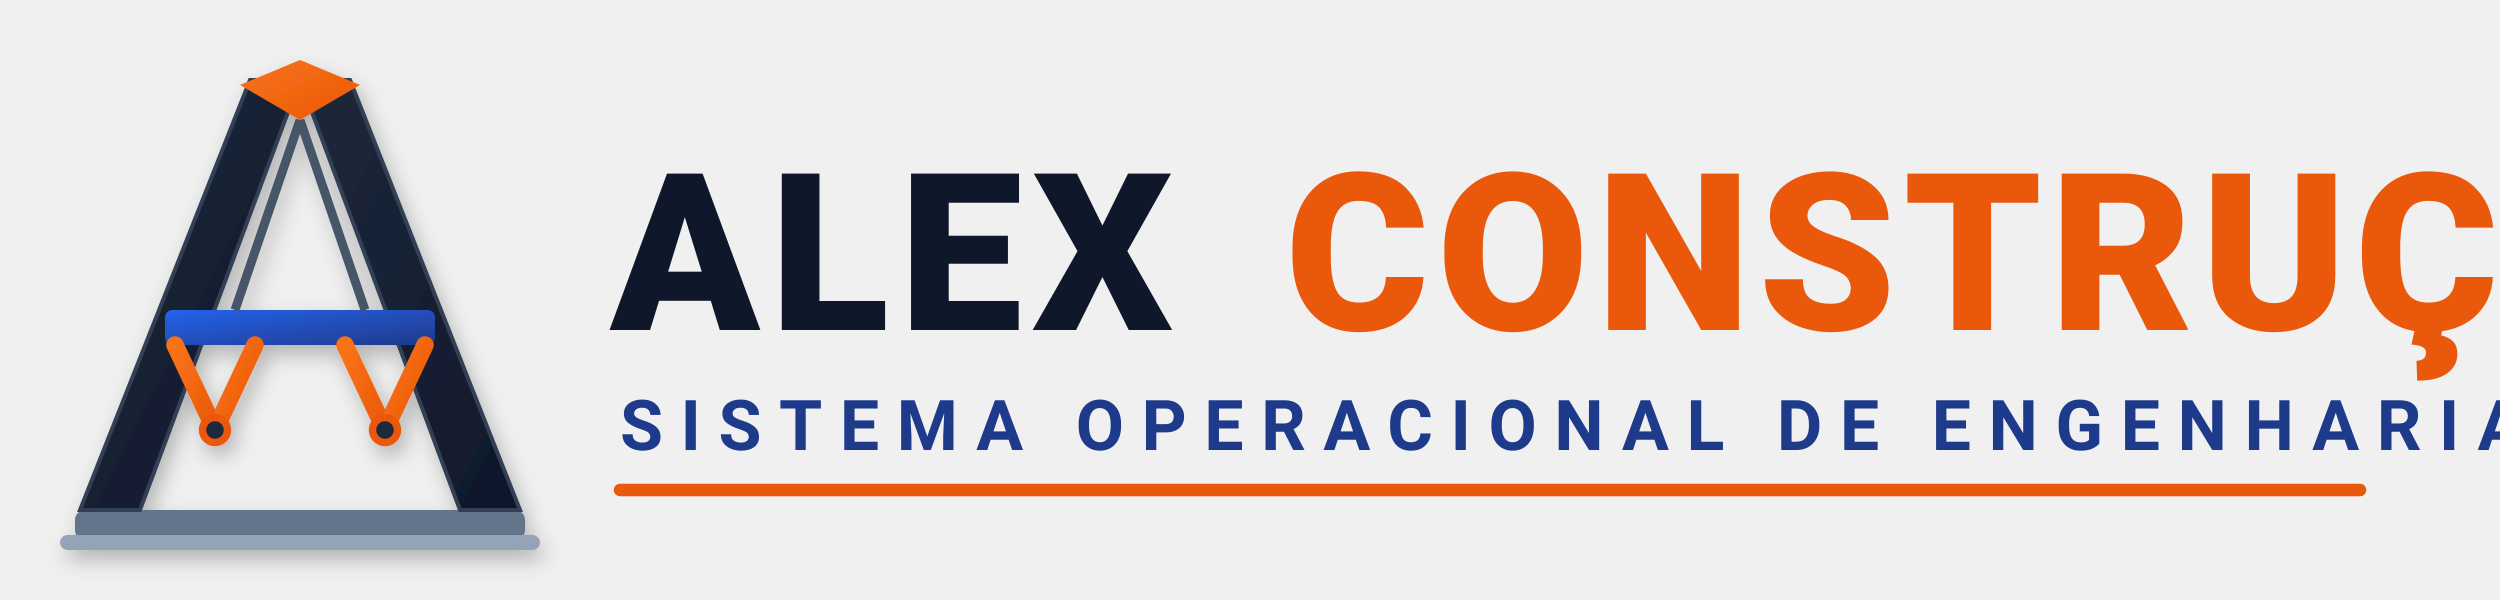
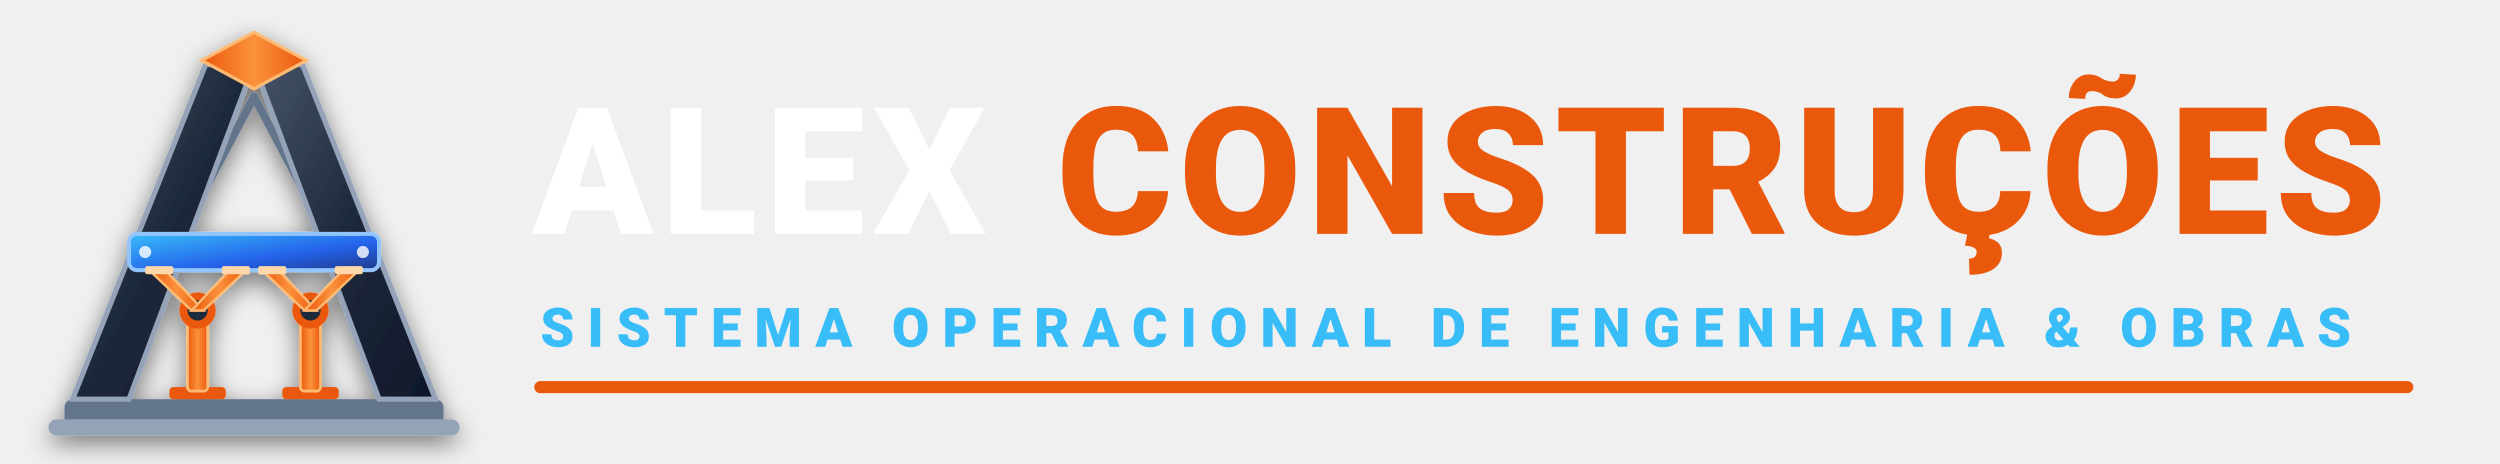
- <svg xmlns="http://www.w3.org/2000/svg" viewBox="0 0 500 120" width="100%" height="100%">
+ <svg xmlns="http://www.w3.org/2000/svg" viewBox="0 0 620 115" width="100%" height="100%">
  <defs>
-     <linearGradient id="steelGrad" x1="0%" y1="0%" x2="100%" y2="100%">
-       <stop offset="0%" stop-color="#1E293B" />
+     <linearGradient id="beamSteel" x1="0%" y1="0%" x2="100%" y2="100%">
+       <stop offset="0%" stop-color="#475569" />
+       <stop offset="50%" stop-color="#1E293B" />
      <stop offset="100%" stop-color="#0F172A" />
    </linearGradient>
-     <linearGradient id="orangeGrad" x1="0%" y1="0%" x2="100%" y2="100%">
-       <stop offset="0%" stop-color="#F97316" />
+     <linearGradient id="beamOrange" x1="0%" y1="0%" x2="100%" y2="0%">
+       <stop offset="0%" stop-color="#EA580C" />
+       <stop offset="50%" stop-color="#FB923C" />
      <stop offset="100%" stop-color="#EA580C" />
    </linearGradient>
-     <linearGradient id="blueGrad" x1="0%" y1="0%" x2="100%" y2="100%">
-       <stop offset="0%" stop-color="#2563EB" />
+     <linearGradient id="beamBlue" x1="0%" y1="0%" x2="100%" y2="100%">
+       <stop offset="0%" stop-color="#38BDF8" />
+       <stop offset="60%" stop-color="#2563EB" />
      <stop offset="100%" stop-color="#1E3A8A" />
    </linearGradient>
-     <filter id="shadow" x="-10%" y="-10%" width="120%" height="120%">
-       <feDropShadow dx="1" dy="2" stdDeviation="2" flood-opacity="0.25" />
+     <filter id="shadowA" x="-20%" y="-20%" width="140%" height="140%">
+       <feDropShadow dx="0" dy="2" stdDeviation="3" flood-color="#000000" flood-opacity="0.5" />
    </filter>
  </defs>
-   <g transform="translate(10, 10)" filter="url(#shadow)">
-     <rect x="5" y="92" width="90" height="6" rx="2" fill="#64748B" />
-     <rect x="2" y="97" width="96" height="3" rx="1.5" fill="#94A3B8" />
-     <polygon points="50,6 40,6 6,92 18,92" fill="url(#steelGrad)" stroke="#334155" stroke-width="0.8" />
-     <polygon points="50,6 60,6 94,92 82,92" fill="url(#steelGrad)" stroke="#334155" stroke-width="0.8" />
-     <polygon points="50,2 62,7 50,14 38,7" fill="url(#orangeGrad)" />
-     <rect x="23" y="52" width="54" height="7" rx="1.5" fill="url(#blueGrad)" />
-     <g stroke="url(#orangeGrad)" stroke-width="3.5" stroke-linecap="round" stroke-linejoin="round" fill="none">
-       <line x1="33" y1="92" x2="33" y2="76" />
-       <line x1="33" y1="76" x2="25" y2="59" />
-       <line x1="33" y1="76" x2="41" y2="59" />
+   <g transform="translate(12, 6)" filter="url(#shadowA)">
+     <rect x="4" y="93" width="94" height="7" rx="2" fill="#64748B" />
+     <rect x="0" y="98" width="102" height="4" rx="2" fill="#94A3B8" />
+     <line x1="51" y1="18" x2="33" y2="52" stroke="#64748B" stroke-width="2" stroke-linecap="round" />
+     <line x1="51" y1="18" x2="69" y2="52" stroke="#64748B" stroke-width="2" stroke-linecap="round" />
+     <polygon points="51,10 39,10 6,93 20,93" fill="url(#beamSteel)" stroke="#94A3B8" stroke-width="1.3" />
+     <polygon points="51,10 63,10 96,93 82,93" fill="url(#beamSteel)" stroke="#94A3B8" stroke-width="1.3" />
+     <polygon points="51,2 64,9 51,16 38,9" fill="url(#beamOrange)" stroke="#FDBA74" stroke-width="0.8" />
+     <rect x="20" y="52" width="62" height="9" rx="2" fill="url(#beamBlue)" stroke="#93C5FD" stroke-width="1" />
+     <circle cx="24" cy="56.5" r="1.5" fill="#FFFFFF" opacity="0.8" />
+     <circle cx="78" cy="56.5" r="1.5" fill="#FFFFFF" opacity="0.8" />
+     <g>
+       <rect x="30" y="90" width="14" height="3" rx="1" fill="#EA580C" />
+       <rect x="34.5" y="71" width="5" height="20" rx="1" fill="url(#beamOrange)" stroke="#FDBA74" stroke-width="0.7" />
+       <circle cx="37" cy="71" r="3.5" fill="#1E293B" stroke="#EA580C" stroke-width="2" />
+       <polygon points="35.5,71 38.5,71 29,61 25,61" fill="url(#beamOrange)" stroke="#FDBA74" stroke-width="0.6" />
+       <polygon points="35.5,71 38.5,71 49,61 45,61" fill="url(#beamOrange)" stroke="#FDBA74" stroke-width="0.6" />
+       <rect x="24" y="60" width="7" height="2" rx="0.5" fill="#FED7AA" />
+       <rect x="43" y="60" width="7" height="2" rx="0.5" fill="#FED7AA" />
    </g>
-     <circle cx="33" cy="76" r="2.5" fill="#1E293B" stroke="#EA580C" stroke-width="1.5" />
-     <g stroke="url(#orangeGrad)" stroke-width="3.5" stroke-linecap="round" stroke-linejoin="round" fill="none">
-       <line x1="67" y1="92" x2="67" y2="76" />
-       <line x1="67" y1="76" x2="59" y2="59" />
-       <line x1="67" y1="76" x2="75" y2="59" />
+     <g>
+       <rect x="58" y="90" width="14" height="3" rx="1" fill="#EA580C" />
+       <rect x="62.5" y="71" width="5" height="20" rx="1" fill="url(#beamOrange)" stroke="#FDBA74" stroke-width="0.7" />
+       <circle cx="65" cy="71" r="3.5" fill="#1E293B" stroke="#EA580C" stroke-width="2" />
+       <polygon points="63.5,71 66.5,71 57,61 53,61" fill="url(#beamOrange)" stroke="#FDBA74" stroke-width="0.6" />
+       <polygon points="63.5,71 66.5,71 77,61 73,61" fill="url(#beamOrange)" stroke="#FDBA74" stroke-width="0.6" />
+       <rect x="52" y="60" width="7" height="2" rx="0.5" fill="#FED7AA" />
+       <rect x="71" y="60" width="7" height="2" rx="0.5" fill="#FED7AA" />
    </g>
-     <circle cx="67" cy="76" r="2.5" fill="#1E293B" stroke="#EA580C" stroke-width="1.5" />
-     <line x1="50" y1="14" x2="37" y2="52" stroke="#475569" stroke-width="1.8" />
-     <line x1="50" y1="14" x2="63" y2="52" stroke="#475569" stroke-width="1.8" />
  </g>
-   <g transform="translate(122, 22)">
-     <text x="0" y="44" font-family="'Segoe UI', -apple-system, Roboto, sans-serif" font-weight="900" font-size="44" fill="#0F172A" letter-spacing="2">
+   <g transform="translate(132, 12)">
+     <text x="0" y="46" font-family="system-ui, -apple-system, 'Segoe UI', Roboto, Helvetica, Arial, sans-serif" font-weight="900" font-size="44" fill="#FFFFFF" letter-spacing="2">
      ALEX
    </text>
-     <text x="135" y="44" font-family="'Segoe UI', -apple-system, Roboto, sans-serif" font-weight="800" font-size="44" fill="#EA580C" letter-spacing="1.5">
+     <text x="130" y="46" font-family="system-ui, -apple-system, 'Segoe UI', Roboto, Helvetica, Arial, sans-serif" font-weight="900" font-size="44" fill="#EA580C" letter-spacing="1.5">
      CONSTRUÇÕES
    </text>
-     <text x="2" y="68" font-family="'Segoe UI', -apple-system, Roboto, sans-serif" font-weight="700" font-size="14" fill="#1E3A8A" letter-spacing="3.5">
+     <text x="2" y="74" font-family="system-ui, -apple-system, 'Segoe UI', Roboto, Helvetica, Arial, sans-serif" font-weight="800" font-size="13.5" fill="#38BDF8" letter-spacing="3.2">
      SISTEMA OPERACIONAL DE ENGENHARIA &amp; OBRAS
    </text>
-     <line x1="2" y1="76" x2="350" y2="76" stroke="#EA580C" stroke-width="2.5" stroke-linecap="round" />
+     <line x1="2" y1="84" x2="465" y2="84" stroke="#EA580C" stroke-width="3" stroke-linecap="round" />
  </g>
</svg>
